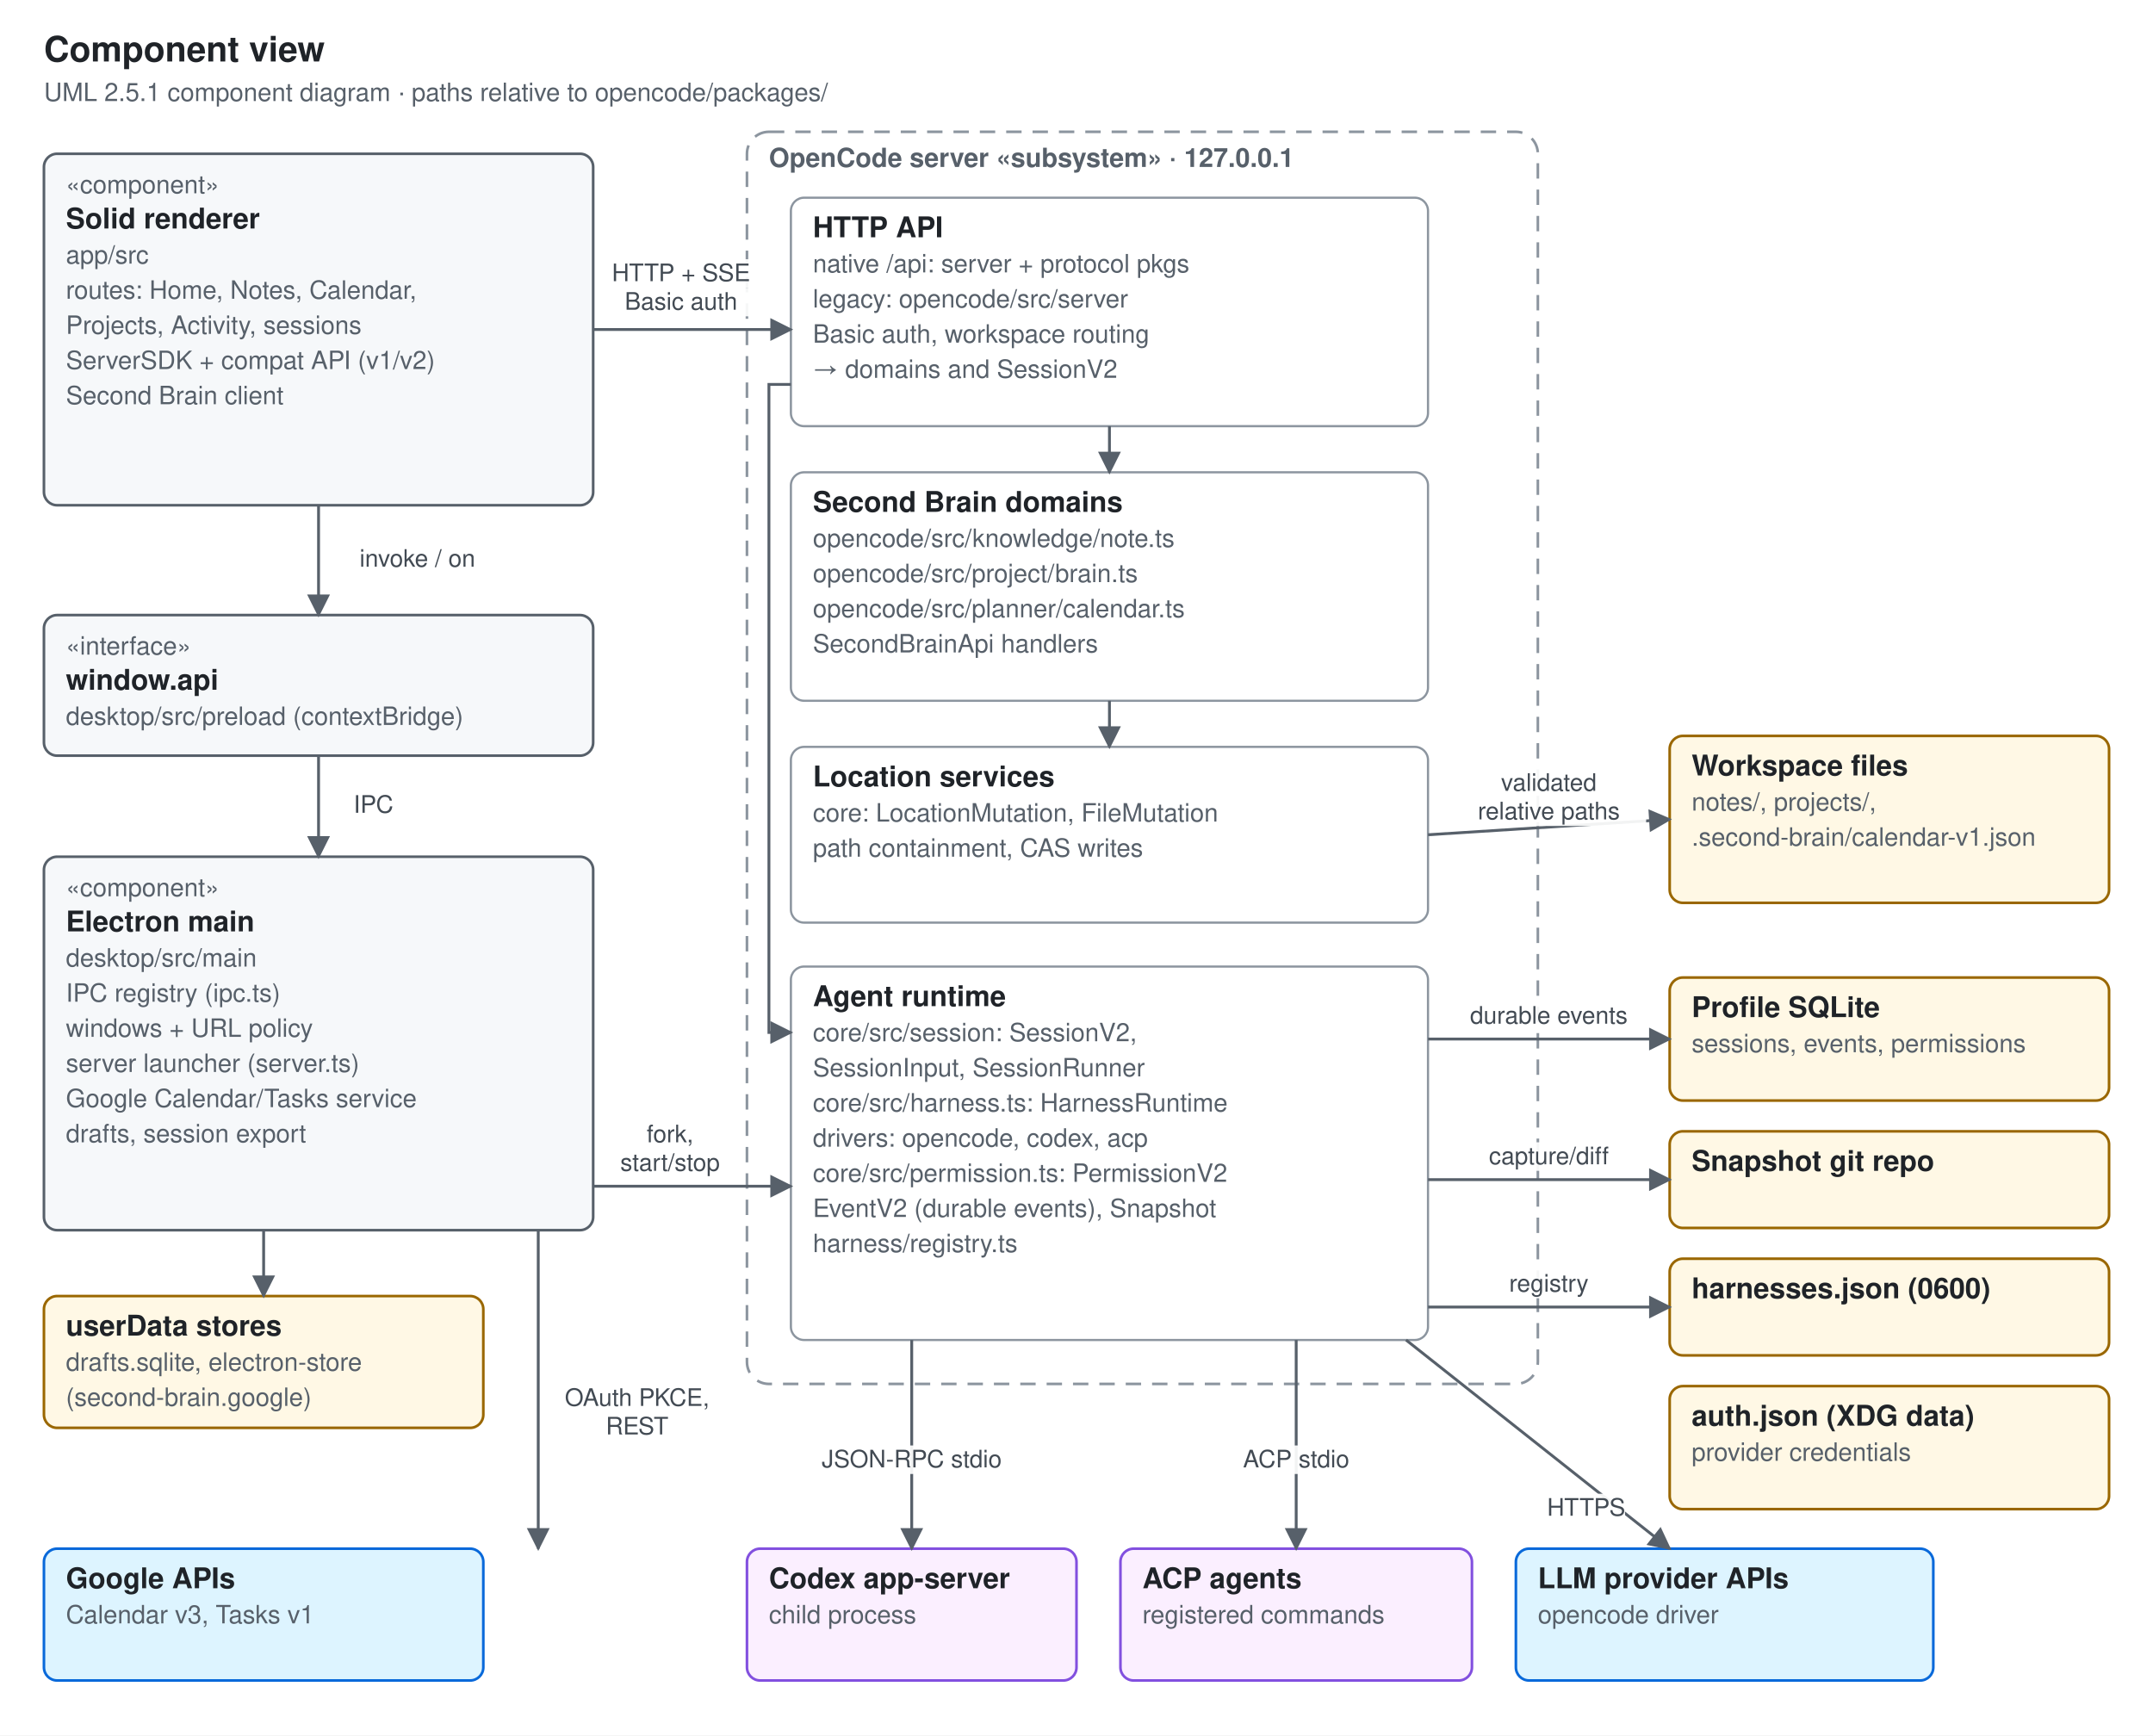
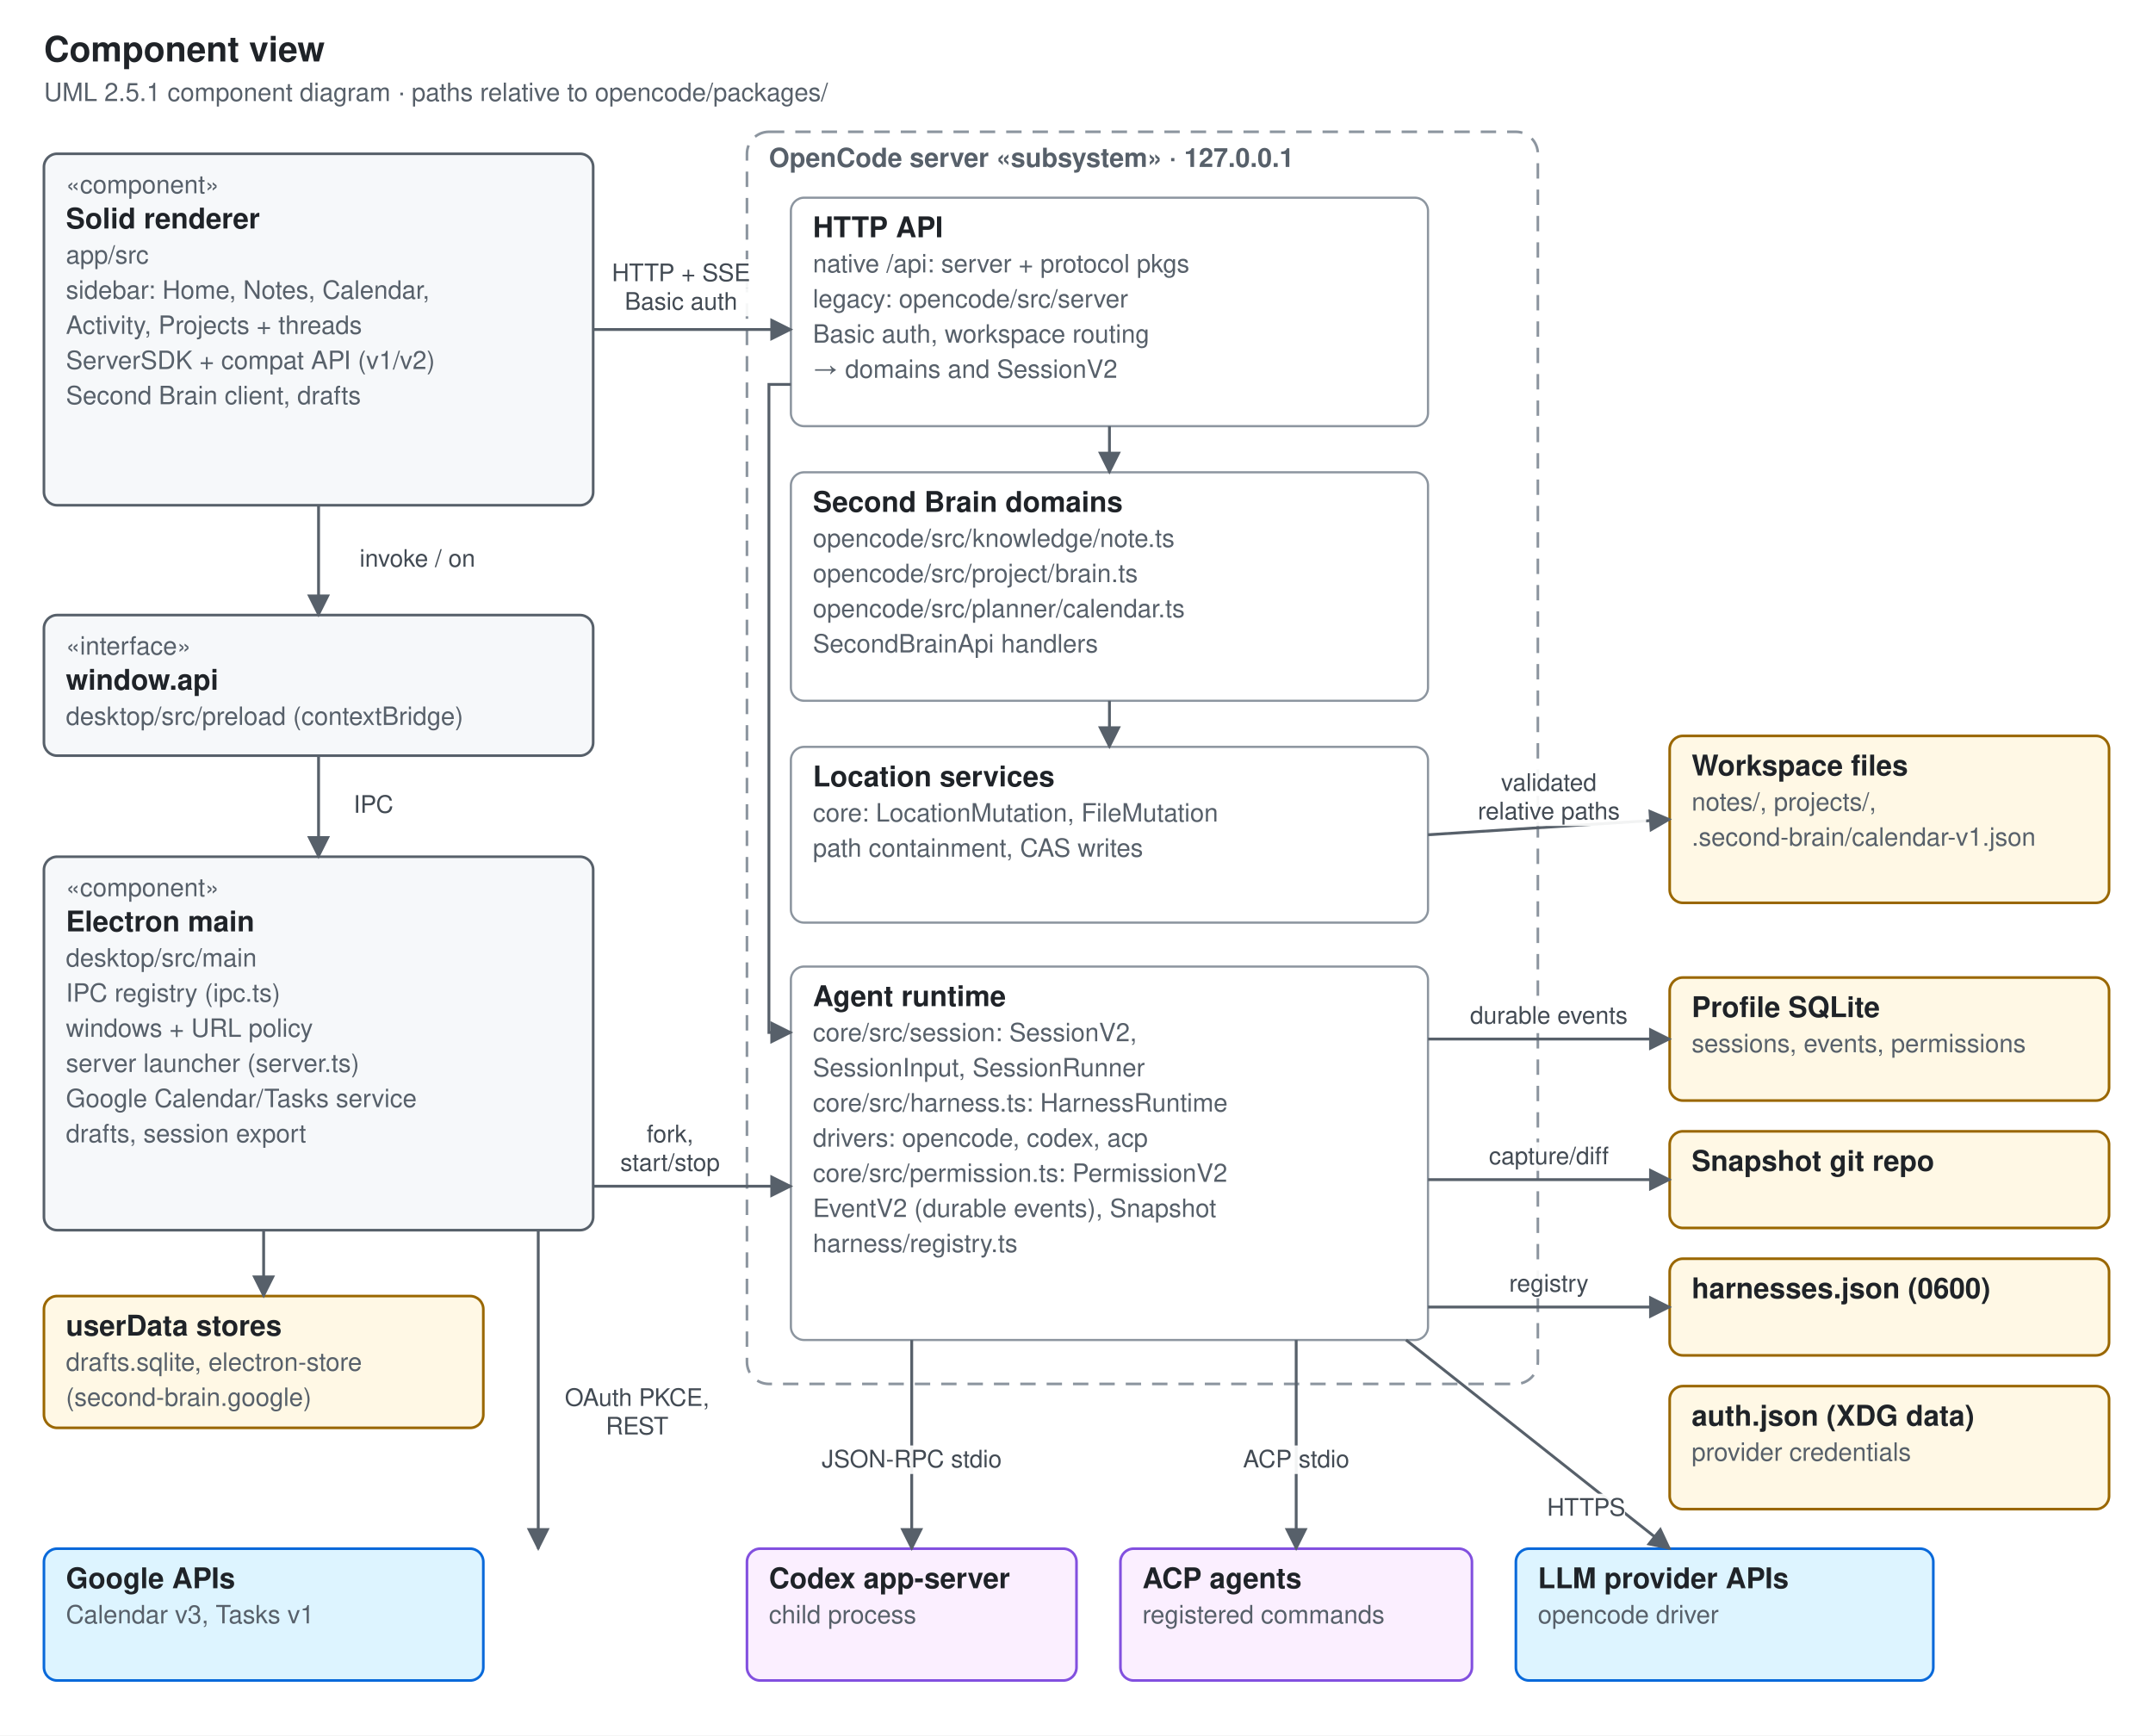
<svg xmlns="http://www.w3.org/2000/svg" viewBox="0 0 980 790" width="980" height="790" role="img" aria-labelledby="title desc">
  <style>
  .bg{fill:#ffffff}
  text{font-family:ui-sans-serif,system-ui,-apple-system,"Segoe UI",Helvetica,Arial,sans-serif;font-size:13px;fill:#1f2328}
  .t{font-weight:600}
  .s{font-size:11.5px;fill:#57606a}
  .h{font-size:16px;font-weight:600}
  .lbl{font-size:11px;fill:#424a53}
  .lblbg{fill:#ffffff;opacity:.92}
  .box{fill:#f6f8fa;stroke:#57606a;stroke-width:1.2}
  .sub{fill:#ffffff;stroke:#8c959f;stroke-width:1}
  .store{fill:#fff8e5;stroke:#9a6700;stroke-width:1.2}
  .ext{fill:#ddf4ff;stroke:#0969da;stroke-width:1.2}
  .proc{fill:#fbefff;stroke:#8250df;stroke-width:1.2}
  .zone{fill:none;stroke:#8c959f;stroke-width:1.2;stroke-dasharray:7 5}
  .zonet{font-size:12px;font-weight:600;fill:#57606a}
  .gapz{fill:#fff1f0;stroke:#cf222e;stroke-width:1.2}
  .e{fill:none;stroke:#57606a;stroke-width:1.3}
  .d{stroke-dasharray:5 4}
  .r{stroke:#cf222e}
  .sens{stroke:#bc4c00;stroke-width:2}
  .ah{fill:#57606a}
  .ahr{fill:#cf222e}
  .ahs{fill:#bc4c00}
  .life{stroke:#8c959f;stroke-width:1;stroke-dasharray:4 4}
  .act{fill:#eaeef2;stroke:#57606a;stroke-width:1}
  .frag{fill:none;stroke:#8c959f;stroke-width:1}
  .fragt{fill:#eaeef2;stroke:#8c959f;stroke-width:1}
  .dot{fill:#1f2328}
  .ring{fill:none;stroke:#1f2328;stroke-width:1.5}
  .dia{fill:#ffffff;stroke:#57606a;stroke-width:1.2}
  .bar{fill:#1f2328}
  @media (prefers-color-scheme: dark){
    .bg{fill:#0d1117}
    text{fill:#e6edf3}
    .s{fill:#9198a1} .lbl{fill:#c9d1d9} .lblbg{fill:#0d1117}
    .box{fill:#161b22;stroke:#8b949e} .sub{fill:#0d1117;stroke:#6e7681}
    .store{fill:#2b2111;stroke:#d29922} .ext{fill:#0c2d4a;stroke:#4493f8}
    .proc{fill:#271a3d;stroke:#ab7df8}
    .zone{stroke:#6e7681} .zonet{fill:#9198a1}
    .gapz{fill:#3a1517;stroke:#f85149}
    .e{stroke:#9198a1} .r{stroke:#f85149} .sens{stroke:#f0883e}
    .ah{fill:#9198a1} .ahr{fill:#f85149} .ahs{fill:#f0883e}
    .life{stroke:#6e7681} .act{fill:#21262d;stroke:#8b949e}
    .frag{stroke:#6e7681} .fragt{fill:#21262d;stroke:#6e7681}
    .dot{fill:#e6edf3} .ring{stroke:#e6edf3} .dia{fill:#0d1117;stroke:#8b949e} .bar{fill:#e6edf3}
  }
</style>
  <defs>
    <marker id="a" viewBox="0 0 10 10" refX="9" refY="5" markerWidth="8" markerHeight="8" orient="auto-start-reverse">
      <path class="ah" d="M0,0 L10,5 L0,10 z" />
    </marker>
    <marker id="ar" viewBox="0 0 10 10" refX="9" refY="5" markerWidth="8" markerHeight="8" orient="auto-start-reverse">
      <path class="ahr" d="M0,0 L10,5 L0,10 z" />
    </marker>
    <marker id="as" viewBox="0 0 10 10" refX="9" refY="5" markerWidth="8" markerHeight="8" orient="auto-start-reverse">
      <path class="ahs" d="M0,0 L10,5 L0,10 z" />
    </marker>
    <marker id="o" viewBox="0 0 10 10" refX="9" refY="5" markerWidth="9" markerHeight="9" orient="auto-start-reverse">
      <path class="e" d="M0,0 L10,5 L0,10" />
    </marker>
    <marker id="dm" viewBox="0 0 12 12" refX="1" refY="6" markerWidth="11" markerHeight="11" orient="auto-start-reverse">
      <path class="bar" d="M1,6 L6,1 L11,6 L6,11 z" />
    </marker>
  </defs>
  <rect class="bg" x="0" y="0" width="980" height="790" />
  <text x="20" y="28" text-anchor="start" class="h">Component view</text>
  <text x="20" y="46" text-anchor="start" class="s">UML 2.5.1 component diagram · paths relative to opencode/packages/</text>
  <rect class="box" x="20" y="70" width="250" height="160" rx="6" />
  <text x="30" y="88" text-anchor="start" class="s">«component»</text>
  <text x="30" y="104" text-anchor="start" class="t">Solid renderer</text>
  <text x="30" y="120" text-anchor="start" class="s">app/src</text>
-   <text x="30" y="136" text-anchor="start" class="s">routes: Home, Notes, Calendar,</text>
-   <text x="30" y="152" text-anchor="start" class="s">Projects, Activity, sessions</text>
+   <text x="30" y="136" text-anchor="start" class="s">sidebar: Home, Notes, Calendar,</text>
+   <text x="30" y="152" text-anchor="start" class="s">Activity, Projects + threads</text>
  <text x="30" y="168" text-anchor="start" class="s">ServerSDK + compat API (v1/v2)</text>
-   <text x="30" y="184" text-anchor="start" class="s">Second Brain client</text>
+   <text x="30" y="184" text-anchor="start" class="s">Second Brain client, drafts</text>
  <rect class="box" x="20" y="280" width="250" height="64" rx="6" />
  <text x="30" y="298" text-anchor="start" class="s">«interface»</text>
  <text x="30" y="314" text-anchor="start" class="t">window.api</text>
  <text x="30" y="330" text-anchor="start" class="s">desktop/src/preload (contextBridge)</text>
  <rect class="box" x="20" y="390" width="250" height="170" rx="6" />
  <text x="30" y="408" text-anchor="start" class="s">«component»</text>
  <text x="30" y="424" text-anchor="start" class="t">Electron main</text>
  <text x="30" y="440" text-anchor="start" class="s">desktop/src/main</text>
  <text x="30" y="456" text-anchor="start" class="s">IPC registry (ipc.ts)</text>
  <text x="30" y="472" text-anchor="start" class="s">windows + URL policy</text>
  <text x="30" y="488" text-anchor="start" class="s">server launcher (server.ts)</text>
  <text x="30" y="504" text-anchor="start" class="s">Google Calendar/Tasks service</text>
  <text x="30" y="520" text-anchor="start" class="s">drafts, session export</text>
  <rect class="store" x="20" y="590" width="200" height="60" rx="6" />
  <text x="30" y="608" text-anchor="start" class="t">userData stores</text>
  <text x="30" y="624" text-anchor="start" class="s">drafts.sqlite, electron-store</text>
  <text x="30" y="640" text-anchor="start" class="s">(second-brain.google)</text>
  <rect class="zone" x="340" y="60" width="360" height="570" rx="10" />
  <text x="350" y="76" text-anchor="start" class="zonet">OpenCode server «subsystem» · 127.0.0.1</text>
  <rect class="sub" x="360" y="90" width="290" height="104" rx="6" />
  <text x="370" y="108" text-anchor="start" class="t">HTTP API</text>
  <text x="370" y="124" text-anchor="start" class="s">native /api: server + protocol pkgs</text>
  <text x="370" y="140" text-anchor="start" class="s">legacy: opencode/src/server</text>
  <text x="370" y="156" text-anchor="start" class="s">Basic auth, workspace routing</text>
  <text x="370" y="172" text-anchor="start" class="s">→ domains and SessionV2</text>
  <rect class="sub" x="360" y="215" width="290" height="104" rx="6" />
  <text x="370" y="233" text-anchor="start" class="t">Second Brain domains</text>
  <text x="370" y="249" text-anchor="start" class="s">opencode/src/knowledge/note.ts</text>
  <text x="370" y="265" text-anchor="start" class="s">opencode/src/project/brain.ts</text>
  <text x="370" y="281" text-anchor="start" class="s">opencode/src/planner/calendar.ts</text>
  <text x="370" y="297" text-anchor="start" class="s">SecondBrainApi handlers</text>
  <rect class="sub" x="360" y="340" width="290" height="80" rx="6" />
  <text x="370" y="358" text-anchor="start" class="t">Location services</text>
  <text x="370" y="374" text-anchor="start" class="s">core: LocationMutation, FileMutation</text>
  <text x="370" y="390" text-anchor="start" class="s">path containment, CAS writes</text>
  <rect class="sub" x="360" y="440" width="290" height="170" rx="6" />
  <text x="370" y="458" text-anchor="start" class="t">Agent runtime</text>
  <text x="370" y="474" text-anchor="start" class="s">core/src/session: SessionV2,</text>
  <text x="370" y="490" text-anchor="start" class="s">SessionInput, SessionRunner</text>
  <text x="370" y="506" text-anchor="start" class="s">core/src/harness.ts: HarnessRuntime</text>
  <text x="370" y="522" text-anchor="start" class="s">drivers: opencode, codex, acp</text>
  <text x="370" y="538" text-anchor="start" class="s">core/src/permission.ts: PermissionV2</text>
  <text x="370" y="554" text-anchor="start" class="s">EventV2 (durable events), Snapshot</text>
  <text x="370" y="570" text-anchor="start" class="s">harness/registry.ts</text>
  <rect class="store" x="760" y="335" width="200" height="76" rx="6" />
  <text x="770" y="353" text-anchor="start" class="t">Workspace files</text>
  <text x="770" y="369" text-anchor="start" class="s">notes/, projects/,</text>
  <text x="770" y="385" text-anchor="start" class="s">.second-brain/calendar-v1.json</text>
  <rect class="store" x="760" y="445" width="200" height="56" rx="6" />
  <text x="770" y="463" text-anchor="start" class="t">Profile SQLite</text>
  <text x="770" y="479" text-anchor="start" class="s">sessions, events, permissions</text>
  <rect class="store" x="760" y="515" width="200" height="44" rx="6" />
  <text x="770" y="533" text-anchor="start" class="t">Snapshot git repo</text>
  <rect class="store" x="760" y="573" width="200" height="44" rx="6" />
  <text x="770" y="591" text-anchor="start" class="t">harnesses.json (0600)</text>
  <rect class="store" x="760" y="631" width="200" height="56" rx="6" />
  <text x="770" y="649" text-anchor="start" class="t">auth.json (XDG data)</text>
  <text x="770" y="665" text-anchor="start" class="s">provider credentials</text>
  <rect class="ext" x="20" y="705" width="200" height="60" rx="6" />
  <text x="30" y="723" text-anchor="start" class="t">Google APIs</text>
  <text x="30" y="739" text-anchor="start" class="s">Calendar v3, Tasks v1</text>
  <rect class="proc" x="340" y="705" width="150" height="60" rx="6" />
  <text x="350" y="723" text-anchor="start" class="t">Codex app-server</text>
  <text x="350" y="739" text-anchor="start" class="s">child process</text>
  <rect class="proc" x="510" y="705" width="160" height="60" rx="6" />
  <text x="520" y="723" text-anchor="start" class="t">ACP agents</text>
  <text x="520" y="739" text-anchor="start" class="s">registered commands</text>
  <rect class="ext" x="690" y="705" width="190" height="60" rx="6" />
  <text x="700" y="723" text-anchor="start" class="t">LLM provider APIs</text>
  <text x="700" y="739" text-anchor="start" class="s">opencode driver</text>
  <path class="e " d="M145,230 L145,280" marker-end="url(#a)" />
  <path class="e " d="M145,344 L145,390" marker-end="url(#a)" />
  <path class="e " d="M120,560 L120,590" marker-end="url(#a)" />
  <path class="e " d="M245,560 L245,705" marker-end="url(#a)" />
  <path class="e " d="M270,150 L360,150" marker-end="url(#a)" />
  <path class="e " d="M270,540 L360,540" marker-end="url(#a)" />
  <path class="e " d="M505,194 L505,215" marker-end="url(#a)" />
  <path class="e " d="M505,319 L505,340" marker-end="url(#a)" />
  <path class="e " d="M360,175 L350,175 L350,470 L360,470" marker-end="url(#a)" />
  <path class="e " d="M650,380 L760,373" marker-end="url(#a)" />
  <path class="e " d="M650,473 L760,473" marker-end="url(#a)" />
  <path class="e " d="M650,537 L760,537" marker-end="url(#a)" />
  <path class="e " d="M650,595 L760,595" marker-end="url(#a)" />
  <path class="e " d="M415,610 L415,705" marker-end="url(#a)" />
  <path class="e " d="M590,610 L590,705" marker-end="url(#a)" />
  <path class="e " d="M640,610 L760,705" marker-end="url(#a)" />
  <rect class="lblbg" x="154.6" y="248.0" width="70.9" height="13" rx="2" />
  <text class="lbl" x="190" y="258" text-anchor="middle">invoke / on</text>
  <rect class="lblbg" x="158.2" y="360.0" width="23.7" height="13" rx="2" />
  <text class="lbl" x="170" y="370" text-anchor="middle">IPC</text>
  <rect class="lblbg" x="254.6" y="630.0" width="70.9" height="13" rx="2" />
  <text class="lbl" x="290" y="640" text-anchor="middle">OAuth PKCE,</text>
  <rect class="lblbg" x="275.2" y="643.0" width="29.6" height="13" rx="2" />
  <text class="lbl" x="290" y="653" text-anchor="middle">REST</text>
  <rect class="lblbg" x="277.5" y="118.0" width="65.0" height="13" rx="2" />
  <text class="lbl" x="310" y="128" text-anchor="middle">HTTP + SSE</text>
  <rect class="lblbg" x="277.5" y="131.0" width="65.0" height="13" rx="2" />
  <text class="lbl" x="310" y="141" text-anchor="middle">Basic auth</text>
  <rect class="lblbg" x="287.2" y="510.0" width="35.5" height="13" rx="2" />
  <text class="lbl" x="305" y="520" text-anchor="middle">fork,</text>
  <rect class="lblbg" x="272.5" y="523.0" width="65.0" height="13" rx="2" />
  <text class="lbl" x="305" y="533" text-anchor="middle">start/stop</text>
  <rect class="lblbg" x="675.5" y="350.0" width="59.1" height="13" rx="2" />
  <text class="lbl" x="705" y="360" text-anchor="middle">validated</text>
  <rect class="lblbg" x="660.7" y="363.0" width="88.6" height="13" rx="2" />
  <text class="lbl" x="705" y="373" text-anchor="middle">relative paths</text>
  <rect class="lblbg" x="660.7" y="456.0" width="88.6" height="13" rx="2" />
  <text class="lbl" x="705" y="466" text-anchor="middle">durable events</text>
  <rect class="lblbg" x="666.6" y="520.0" width="76.8" height="13" rx="2" />
  <text class="lbl" x="705" y="530" text-anchor="middle">capture/diff</text>
  <rect class="lblbg" x="678.4" y="578.0" width="53.2" height="13" rx="2" />
  <text class="lbl" x="705" y="588" text-anchor="middle">registry</text>
  <rect class="lblbg" x="370.7" y="658.0" width="88.6" height="13" rx="2" />
  <text class="lbl" x="415" y="668" text-anchor="middle">JSON-RPC stdio</text>
  <rect class="lblbg" x="560.5" y="658.0" width="59.1" height="13" rx="2" />
  <text class="lbl" x="590" y="668" text-anchor="middle">ACP stdio</text>
  <rect class="lblbg" x="704.2" y="680.0" width="35.5" height="13" rx="2" />
  <text class="lbl" x="722" y="690" text-anchor="middle">HTTPS</text>
</svg>
